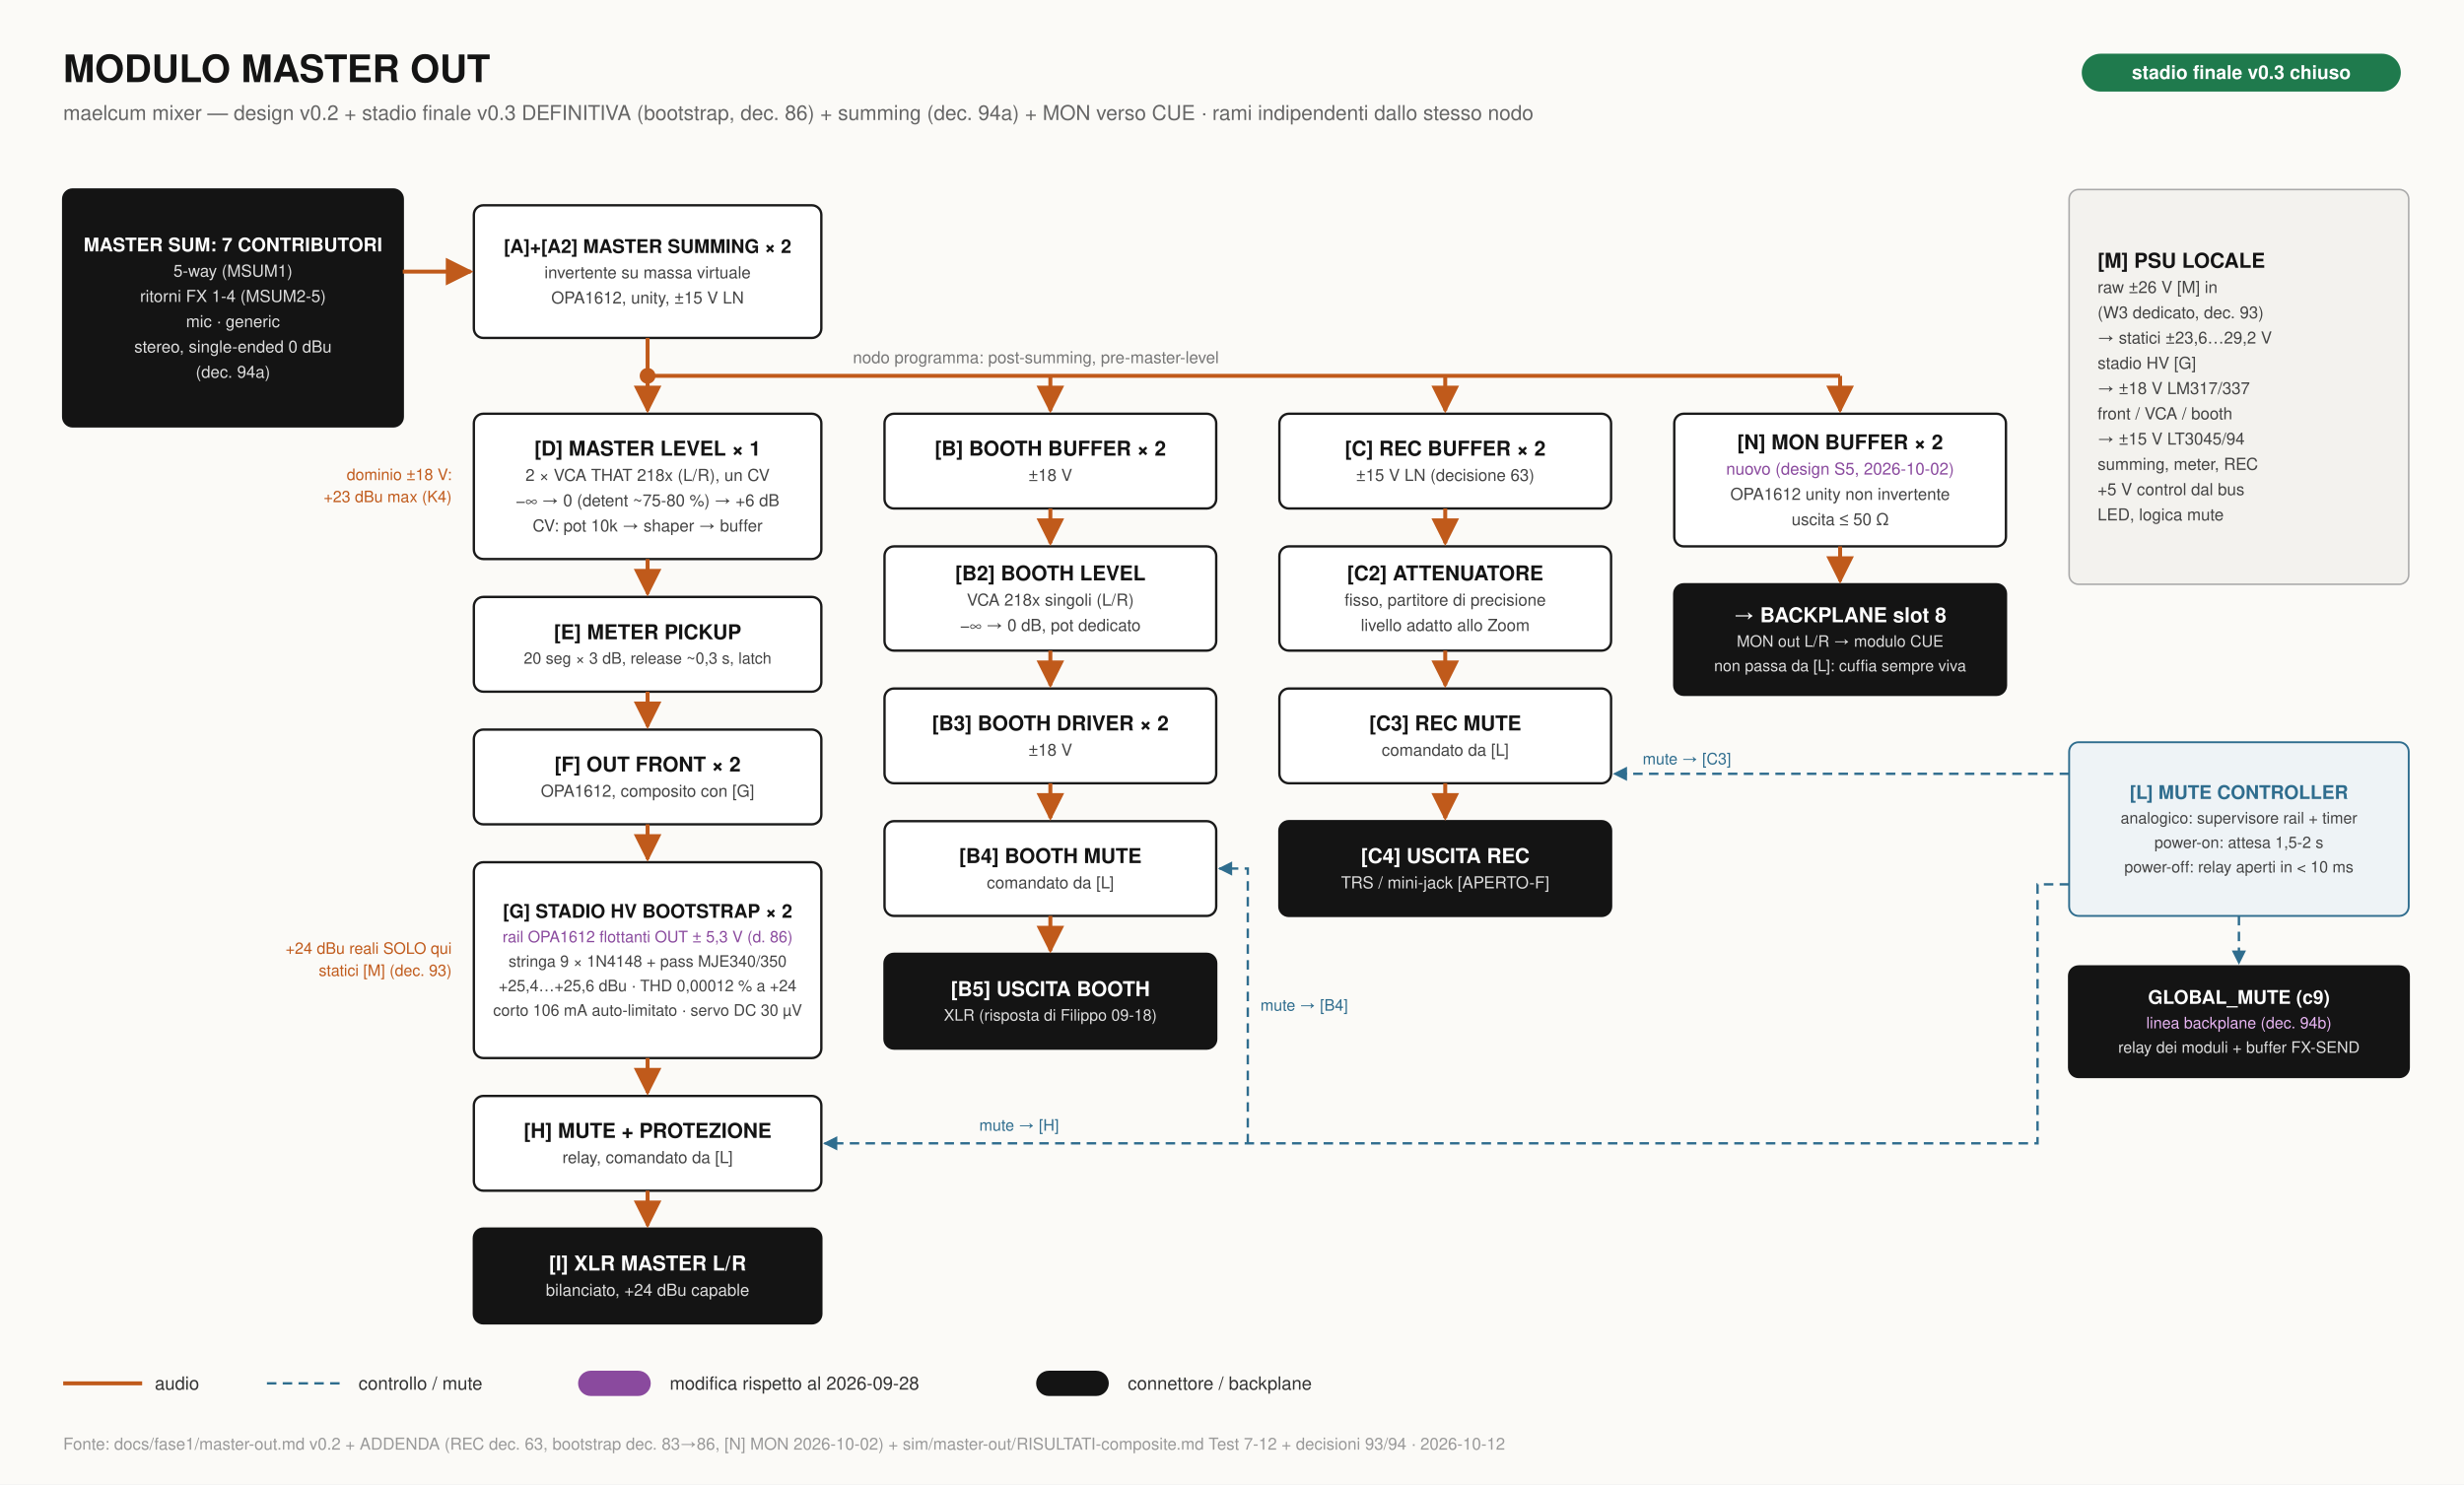
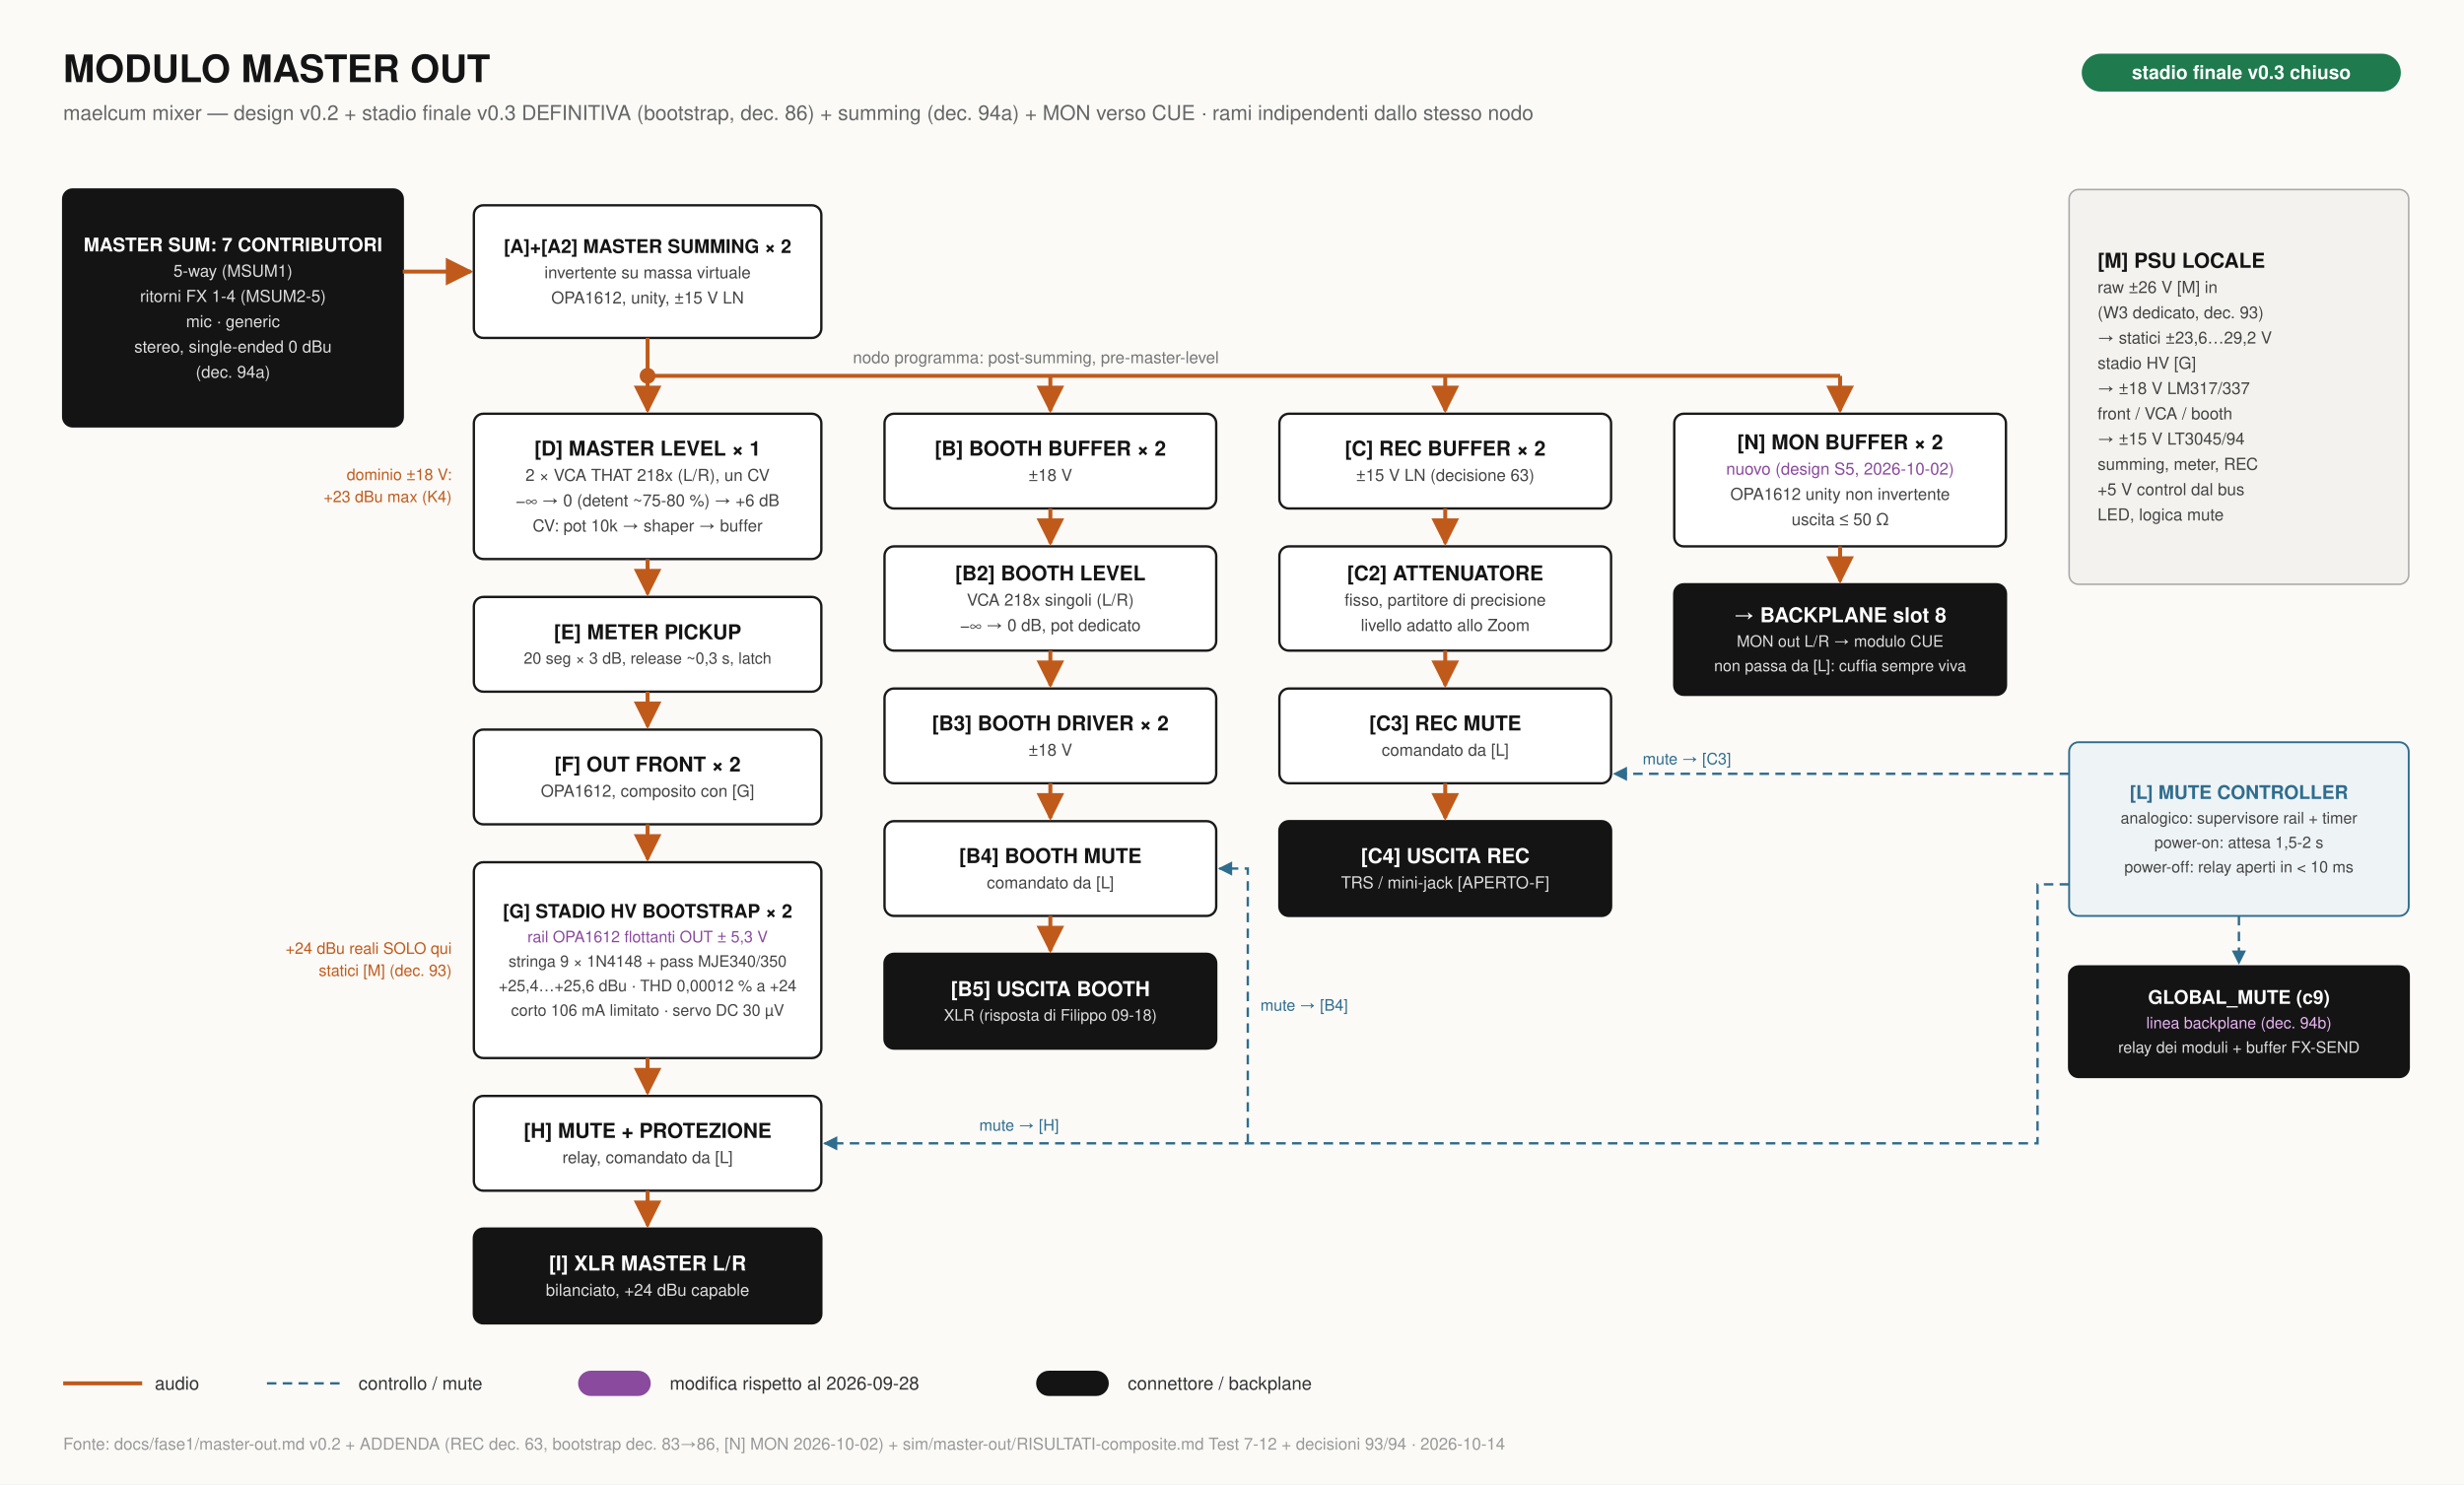
<svg xmlns="http://www.w3.org/2000/svg" viewBox="0 0 1560 940" font-family="Helvetica Neue, Helvetica, Arial, sans-serif">
  <defs>
    <marker id="ar" viewBox="0 0 10 10" refX="9" refY="5" markerWidth="7" markerHeight="7" orient="auto-start-reverse">
      <path d="M0,0 L10,5 L0,10 z" fill="#C05A1B" />
    </marker>
    <marker id="arb" viewBox="0 0 10 10" refX="9" refY="5" markerWidth="7" markerHeight="7" orient="auto-start-reverse">
      <path d="M0,0 L10,5 L0,10 z" fill="#8A4A9E" />
    </marker>
    <marker id="arw" viewBox="0 0 10 10" refX="9" refY="5" markerWidth="6" markerHeight="6" orient="auto-start-reverse">
      <path d="M0,0 L10,5 L0,10 z" fill="#2F6D8E" />
+     </marker>
+     <marker id="ark" viewBox="0 0 10 10" refX="9" refY="5" markerWidth="7" markerHeight="7" orient="auto-start-reverse">
+       <path d="M0,0 L10,5 L0,10 z" fill="#333" />
    </marker>
  </defs>
  <rect width="1560" height="940" fill="#FBFAF7" />
  <text x="40" y="52" font-size="24" font-weight="700" fill="#141414">MODULO MASTER OUT</text>
  <text x="40" y="76" font-size="13" fill="#666">maelcum mixer — design v0.2 + stadio finale v0.3 DEFINITIVA (bootstrap, dec. 86) + summing (dec. 94a) + MON verso CUE · rami indipendenti dallo stesso nodo</text>
  <rect x="1318" y="34" width="202" height="24" rx="12" fill="#1F7A4D" />
  <text x="1419" y="50" font-size="12" font-weight="600" fill="#fff" text-anchor="middle">stadio finale v0.3 chiuso</text>
  <rect x="40" y="120" width="215" height="150" rx="6" fill="#141414" stroke="#141414" stroke-width="1.5" />
  <text x="147.5" y="159.2" font-size="12" font-weight="700" fill="#fff" text-anchor="middle">MASTER SUM: 7 CONTRIBUTORI</text>
  <text x="147.5" y="175.2" font-size="10.5" fill="#ddd" text-anchor="middle">5-way (MSUM1)</text>
  <text x="147.5" y="191.2" font-size="10.5" fill="#ddd" text-anchor="middle">ritorni FX 1-4 (MSUM2-5)</text>
  <text x="147.5" y="207.2" font-size="10.5" fill="#ddd" text-anchor="middle">mic · generic</text>
  <text x="147.5" y="223.2" font-size="10.5" fill="#ddd" text-anchor="middle">stereo, single-ended 0 dBu</text>
  <text x="147.5" y="239.2" font-size="10.5" fill="#ddd" text-anchor="middle">(dec. 94a)</text>
  <rect x="300" y="130" width="220" height="84" rx="6" fill="#fff" stroke="#1A1A1A" stroke-width="1.5" />
  <text x="410" y="160.2" font-size="12" font-weight="700" fill="#141414" text-anchor="middle">[A]+[A2] MASTER SUMMING × 2</text>
  <text x="410" y="176.2" font-size="10.5" fill="#444" text-anchor="middle">invertente su massa virtuale</text>
  <text x="410" y="192.2" font-size="10.5" fill="#444" text-anchor="middle">OPA1612, unity, ±15 V LN</text>
  <path d="M 255 172 L 298 172" stroke="#C05A1B" stroke-width="2.5" fill="none" marker-end="url(#ar)" />
  <path d="M 410 214 L 410 238 L 1165 238" stroke="#C05A1B" stroke-width="2.5" fill="none" />
  <circle cx="410" cy="238" r="5" fill="#C05A1B" />
  <text x="540" y="230" font-size="10.5" fill="#777">nodo programma: post-summing, pre-master-level</text>
  <rect x="300" y="262" width="220" height="92" rx="6" fill="#fff" stroke="#1A1A1A" stroke-width="1.5" />
  <text x="410" y="288.55" font-size="13" font-weight="700" fill="#141414" text-anchor="middle">[D] MASTER LEVEL × 1</text>
  <text x="410" y="304.55" font-size="10.5" fill="#444" text-anchor="middle">2 × VCA THAT 218x (L/R), un CV</text>
  <text x="410" y="320.55" font-size="10.5" fill="#444" text-anchor="middle">−∞ → 0 (detent ~75-80 %) → +6 dB</text>
  <text x="410" y="336.55" font-size="10.5" fill="#444" text-anchor="middle">CV: pot 10k → shaper → buffer</text>
  <rect x="300" y="378" width="220" height="60" rx="6" fill="#fff" stroke="#1A1A1A" stroke-width="1.5" />
  <text x="410" y="404.8" font-size="13" font-weight="700" fill="#141414" text-anchor="middle">[E] METER PICKUP</text>
  <text x="410" y="420.3" font-size="10" fill="#444" text-anchor="middle">20 seg × 3 dB, release ~0,3 s, latch</text>
  <rect x="300" y="462" width="220" height="60" rx="6" fill="#fff" stroke="#1A1A1A" stroke-width="1.5" />
  <text x="410" y="488.55" font-size="13" font-weight="700" fill="#141414" text-anchor="middle">[F] OUT FRONT × 2</text>
  <text x="410" y="504.55" font-size="10.5" fill="#444" text-anchor="middle">OPA1612, composito con [G]</text>
  <rect x="300" y="546" width="220" height="124" rx="6" fill="#fff" stroke="#1A1A1A" stroke-width="1.5" />
  <text x="410" y="581.2" font-size="12" font-weight="700" fill="#141414" text-anchor="middle">[G] STADIO HV BOOTSTRAP × 2</text>
-   <text x="410" y="596.7" font-size="10" fill="#8A4A9E" text-anchor="middle">rail OPA1612 flottanti OUT ± 5,3 V (d. 86)</text>
+   <text x="410" y="596.7" font-size="10" fill="#8A4A9E" text-anchor="middle">rail OPA1612 flottanti OUT ± 5,3 V</text>
  <text x="410" y="612.2" font-size="10" fill="#444" text-anchor="middle">stringa 9 × 1N4148 + pass MJE340/350</text>
  <text x="410" y="627.7" font-size="10" fill="#444" text-anchor="middle">+25,4…+25,6 dBu · THD 0,00012 % a +24</text>
-   <text x="410" y="643.2" font-size="10" fill="#444" text-anchor="middle">corto 106 mA auto-limitato · servo DC 30 µV</text>
+   <text x="410" y="643.2" font-size="10" fill="#444" text-anchor="middle">corto 106 mA limitato · servo DC 30 µV</text>
  <rect x="300" y="694" width="220" height="60" rx="6" fill="#fff" stroke="#1A1A1A" stroke-width="1.5" />
  <text x="410" y="720.55" font-size="13" font-weight="700" fill="#141414" text-anchor="middle">[H] MUTE + PROTEZIONE</text>
  <text x="410" y="736.55" font-size="10.5" fill="#444" text-anchor="middle">relay, comandato da [L]</text>
  <rect x="300" y="778" width="220" height="60" rx="6" fill="#141414" stroke="#141414" stroke-width="1.5" />
  <text x="410" y="804.55" font-size="13" font-weight="700" fill="#fff" text-anchor="middle">[I] XLR MASTER L/R</text>
  <text x="410" y="820.55" font-size="10.5" fill="#ddd" text-anchor="middle">bilanciato, +24 dBu capable</text>
  <path d="M 410 238 L 410 260" stroke="#C05A1B" stroke-width="2.5" fill="none" marker-end="url(#ar)" />
  <path d="M 410 354 L 410 376" stroke="#C05A1B" stroke-width="2.5" fill="none" marker-end="url(#ar)" />
  <path d="M 410 438 L 410 460" stroke="#C05A1B" stroke-width="2.5" fill="none" marker-end="url(#ar)" />
  <path d="M 410 522 L 410 544" stroke="#C05A1B" stroke-width="2.5" fill="none" marker-end="url(#ar)" />
  <path d="M 410 670 L 410 692" stroke="#C05A1B" stroke-width="2.5" fill="none" marker-end="url(#ar)" />
  <path d="M 410 754 L 410 776" stroke="#C05A1B" stroke-width="2.5" fill="none" marker-end="url(#ar)" />
  <text x="286" y="304" font-size="10" fill="#C05A1B" text-anchor="end">dominio ±18 V:</text>
  <text x="286" y="318" font-size="10" fill="#C05A1B" text-anchor="end">+23 dBu max (K4)</text>
  <text x="286" y="604" font-size="10" fill="#C05A1B" text-anchor="end">+24 dBu reali SOLO qui</text>
  <text x="286" y="618" font-size="10" fill="#C05A1B" text-anchor="end">statici [M] (dec. 93)</text>
  <rect x="560" y="262" width="210" height="60" rx="6" fill="#fff" stroke="#1A1A1A" stroke-width="1.5" />
  <text x="665" y="288.55" font-size="13" font-weight="700" fill="#141414" text-anchor="middle">[B] BOOTH BUFFER × 2</text>
  <text x="665" y="304.55" font-size="10.5" fill="#444" text-anchor="middle">±18 V</text>
  <rect x="560" y="346" width="210" height="66" rx="6" fill="#fff" stroke="#1A1A1A" stroke-width="1.5" />
  <text x="665" y="367.55" font-size="13" font-weight="700" fill="#141414" text-anchor="middle">[B2] BOOTH LEVEL</text>
  <text x="665" y="383.55" font-size="10.5" fill="#444" text-anchor="middle">VCA 218x singoli (L/R)</text>
  <text x="665" y="399.55" font-size="10.5" fill="#444" text-anchor="middle">−∞ → 0 dB, pot dedicato</text>
  <rect x="560" y="436" width="210" height="60" rx="6" fill="#fff" stroke="#1A1A1A" stroke-width="1.5" />
  <text x="665" y="462.55" font-size="13" font-weight="700" fill="#141414" text-anchor="middle">[B3] BOOTH DRIVER × 2</text>
  <text x="665" y="478.55" font-size="10.5" fill="#444" text-anchor="middle">±18 V</text>
  <rect x="560" y="520" width="210" height="60" rx="6" fill="#fff" stroke="#1A1A1A" stroke-width="1.5" />
  <text x="665" y="546.55" font-size="13" font-weight="700" fill="#141414" text-anchor="middle">[B4] BOOTH MUTE</text>
  <text x="665" y="562.55" font-size="10.5" fill="#444" text-anchor="middle">comandato da [L]</text>
  <rect x="560" y="604" width="210" height="60" rx="6" fill="#141414" stroke="#141414" stroke-width="1.5" />
  <text x="665" y="630.8" font-size="13" font-weight="700" fill="#fff" text-anchor="middle">[B5] USCITA BOOTH</text>
  <text x="665" y="646.3" font-size="10" fill="#ddd" text-anchor="middle">XLR (risposta di Filippo 09-18)</text>
  <path d="M 665 238 L 665 260" stroke="#C05A1B" stroke-width="2.5" fill="none" marker-end="url(#ar)" />
  <path d="M 665 322 L 665 344" stroke="#C05A1B" stroke-width="2.5" fill="none" marker-end="url(#ar)" />
  <path d="M 665 412 L 665 434" stroke="#C05A1B" stroke-width="2.5" fill="none" marker-end="url(#ar)" />
  <path d="M 665 496 L 665 518" stroke="#C05A1B" stroke-width="2.5" fill="none" marker-end="url(#ar)" />
  <path d="M 665 580 L 665 602" stroke="#C05A1B" stroke-width="2.5" fill="none" marker-end="url(#ar)" />
  <rect x="810" y="262" width="210" height="60" rx="6" fill="#fff" stroke="#1A1A1A" stroke-width="1.5" />
  <text x="915" y="288.55" font-size="13" font-weight="700" fill="#141414" text-anchor="middle">[C] REC BUFFER × 2</text>
  <text x="915" y="304.55" font-size="10.5" fill="#444" text-anchor="middle">±15 V LN (decisione 63)</text>
  <rect x="810" y="346" width="210" height="66" rx="6" fill="#fff" stroke="#1A1A1A" stroke-width="1.5" />
  <text x="915" y="367.55" font-size="13" font-weight="700" fill="#141414" text-anchor="middle">[C2] ATTENUATORE</text>
  <text x="915" y="383.55" font-size="10.5" fill="#444" text-anchor="middle">fisso, partitore di precisione</text>
  <text x="915" y="399.55" font-size="10.5" fill="#444" text-anchor="middle">livello adatto allo Zoom</text>
  <rect x="810" y="436" width="210" height="60" rx="6" fill="#fff" stroke="#1A1A1A" stroke-width="1.5" />
  <text x="915" y="462.55" font-size="13" font-weight="700" fill="#141414" text-anchor="middle">[C3] REC MUTE</text>
  <text x="915" y="478.55" font-size="10.5" fill="#444" text-anchor="middle">comandato da [L]</text>
  <rect x="810" y="520" width="210" height="60" rx="6" fill="#141414" stroke="#141414" stroke-width="1.5" />
  <text x="915" y="546.55" font-size="13" font-weight="700" fill="#fff" text-anchor="middle">[C4] USCITA REC</text>
  <text x="915" y="562.55" font-size="10.5" fill="#ddd" text-anchor="middle">TRS / mini-jack [APERTO-F]</text>
  <path d="M 915 238 L 915 260" stroke="#C05A1B" stroke-width="2.5" fill="none" marker-end="url(#ar)" />
  <path d="M 915 322 L 915 344" stroke="#C05A1B" stroke-width="2.5" fill="none" marker-end="url(#ar)" />
  <path d="M 915 412 L 915 434" stroke="#C05A1B" stroke-width="2.5" fill="none" marker-end="url(#ar)" />
  <path d="M 915 496 L 915 518" stroke="#C05A1B" stroke-width="2.5" fill="none" marker-end="url(#ar)" />
  <rect x="1060" y="262" width="210" height="84" rx="6" fill="#fff" stroke="#1A1A1A" stroke-width="1.5" />
  <text x="1165" y="284.55" font-size="13" font-weight="700" fill="#141414" text-anchor="middle">[N] MON BUFFER × 2</text>
  <text x="1165" y="300.55" font-size="10.5" fill="#8A4A9E" text-anchor="middle">nuovo (design S5, 2026-10-02)</text>
  <text x="1165" y="316.55" font-size="10.5" fill="#444" text-anchor="middle">OPA1612 unity non invertente</text>
  <text x="1165" y="332.55" font-size="10.5" fill="#444" text-anchor="middle">uscita ≤ 50 Ω</text>
  <rect x="1060" y="370" width="210" height="70" rx="6" fill="#141414" stroke="#141414" stroke-width="1.5" />
  <text x="1165" y="394.05" font-size="13" font-weight="700" fill="#fff" text-anchor="middle">→ BACKPLANE slot 8</text>
  <text x="1165" y="409.55" font-size="10" fill="#ddd" text-anchor="middle">MON out L/R → modulo CUE</text>
  <text x="1165" y="425.05" font-size="10" fill="#ddd" text-anchor="middle">non passa da [L]: cuffia sempre viva</text>
  <path d="M 1165 238 L 1165 260" stroke="#C05A1B" stroke-width="2.5" fill="none" marker-end="url(#ar)" />
  <path d="M 1165 346 L 1165 368" stroke="#C05A1B" stroke-width="2.5" fill="none" marker-end="url(#ar)" />
  <rect x="1310" y="470" width="215" height="110" rx="6" fill="#EEF3F6" stroke="#2F6D8E" stroke-width="1.2" />
  <text x="1417.5" y="505.95" font-size="12" font-weight="700" fill="#2F6D8E" text-anchor="middle">[L] MUTE CONTROLLER</text>
  <text x="1417.5" y="521.45" font-size="10" fill="#444" text-anchor="middle">analogico: supervisore rail + timer</text>
  <text x="1417.5" y="536.95" font-size="10" fill="#444" text-anchor="middle">power-on: attesa 1,5-2 s</text>
  <text x="1417.5" y="552.45" font-size="10" fill="#444" text-anchor="middle">power-off: relay aperti in &lt; 10 ms</text>
  <path d="M 1310 490 L 1022 490" stroke="#2F6D8E" stroke-width="1.5" fill="none" stroke-dasharray="6 4" marker-end="url(#arw)" />
  <text x="1040" y="484" font-size="10" fill="#2F6D8E">mute → [C3]</text>
  <path d="M 1310 560 L 1290 560 L 1290 724 L 522 724" stroke="#2F6D8E" stroke-width="1.5" fill="none" stroke-dasharray="6 4" marker-end="url(#arw)" />
  <path d="M 790 724 L 790 550 L 772 550" stroke="#2F6D8E" stroke-width="1.5" fill="none" stroke-dasharray="6 4" marker-end="url(#arw)" />
  <text x="620" y="716" font-size="10" fill="#2F6D8E">mute → [H]</text>
  <text x="798" y="640" font-size="10" fill="#2F6D8E">mute → [B4]</text>
  <rect x="1310" y="612" width="215" height="70" rx="6" fill="#141414" stroke="#141414" stroke-width="1.5" />
  <text x="1417.5" y="635.7" font-size="12" font-weight="700" fill="#fff" text-anchor="middle">GLOBAL_MUTE (c9)</text>
  <text x="1417.5" y="651.2" font-size="10" fill="#E7B4F2" text-anchor="middle">linea backplane (dec. 94b)</text>
  <text x="1417.5" y="666.7" font-size="10" fill="#ddd" text-anchor="middle">relay dei moduli + buffer FX-SEND</text>
  <path d="M 1417.5 580 L 1417.5 610" stroke="#2F6D8E" stroke-width="1.5" fill="none" stroke-dasharray="6 4" marker-end="url(#arw)" />
  <rect x="1310" y="120" width="215" height="250" rx="6" fill="#F3F2EE" stroke="#AAA" stroke-width="1" />
  <text x="1328" y="169.55" font-size="13" font-weight="700" fill="#141414">[M] PSU LOCALE</text>
  <text x="1328" y="185.55" font-size="10.5" fill="#444">raw ±26 V [M] in</text>
  <text x="1328" y="201.55" font-size="10.5" fill="#444">(W3 dedicato, dec. 93)</text>
  <text x="1328" y="217.55" font-size="10.5" fill="#444">→ statici ±23,6…29,2 V</text>
  <text x="1328" y="233.55" font-size="10.5" fill="#444">   stadio HV [G]</text>
  <text x="1328" y="249.55" font-size="10.5" fill="#444">→ ±18 V LM317/337</text>
  <text x="1328" y="265.55" font-size="10.5" fill="#444">   front / VCA / booth</text>
  <text x="1328" y="281.55" font-size="10.5" fill="#444">→ ±15 V LT3045/94</text>
  <text x="1328" y="297.55" font-size="10.5" fill="#444">   summing, meter, REC</text>
  <text x="1328" y="313.55" font-size="10.5" fill="#444">+5 V control dal bus</text>
  <text x="1328" y="329.55" font-size="10.5" fill="#444">   LED, logica mute</text>
  <path d="M 40 876 L 90 876" stroke="#C05A1B" stroke-width="2.5" />
  <text x="98" y="880" font-size="11.5" fill="#333">audio</text>
  <path d="M 169 876 L 219 876" stroke="#2F6D8E" stroke-width="1.5" stroke-dasharray="6 4" />
  <text x="227" y="880" font-size="11.5" fill="#333">controllo / mute</text>
  <rect x="366" y="868" width="46" height="16" rx="8" fill="#8A4A9E" />
  <text x="424" y="880" font-size="11.5" fill="#333">modifica rispetto al 2026-09-28</text>
  <rect x="656" y="868" width="46" height="16" rx="8" fill="#141414" />
  <text x="714" y="880" font-size="11.5" fill="#333">connettore / backplane</text>
-   <text x="40" y="918" font-size="10.5" fill="#999">Fonte: docs/fase1/master-out.md v0.2 + ADDENDA (REC dec. 63, bootstrap dec. 83→86, [N] MON 2026-10-02) + sim/master-out/RISULTATI-composite.md Test 7-12 + decisioni 93/94 · 2026-10-12</text>
+   <text x="40" y="918" font-size="10.5" fill="#999">Fonte: docs/fase1/master-out.md v0.2 + ADDENDA (REC dec. 63, bootstrap dec. 83→86, [N] MON 2026-10-02) + sim/master-out/RISULTATI-composite.md Test 7-12 + decisioni 93/94 · 2026-10-14</text>
</svg>
